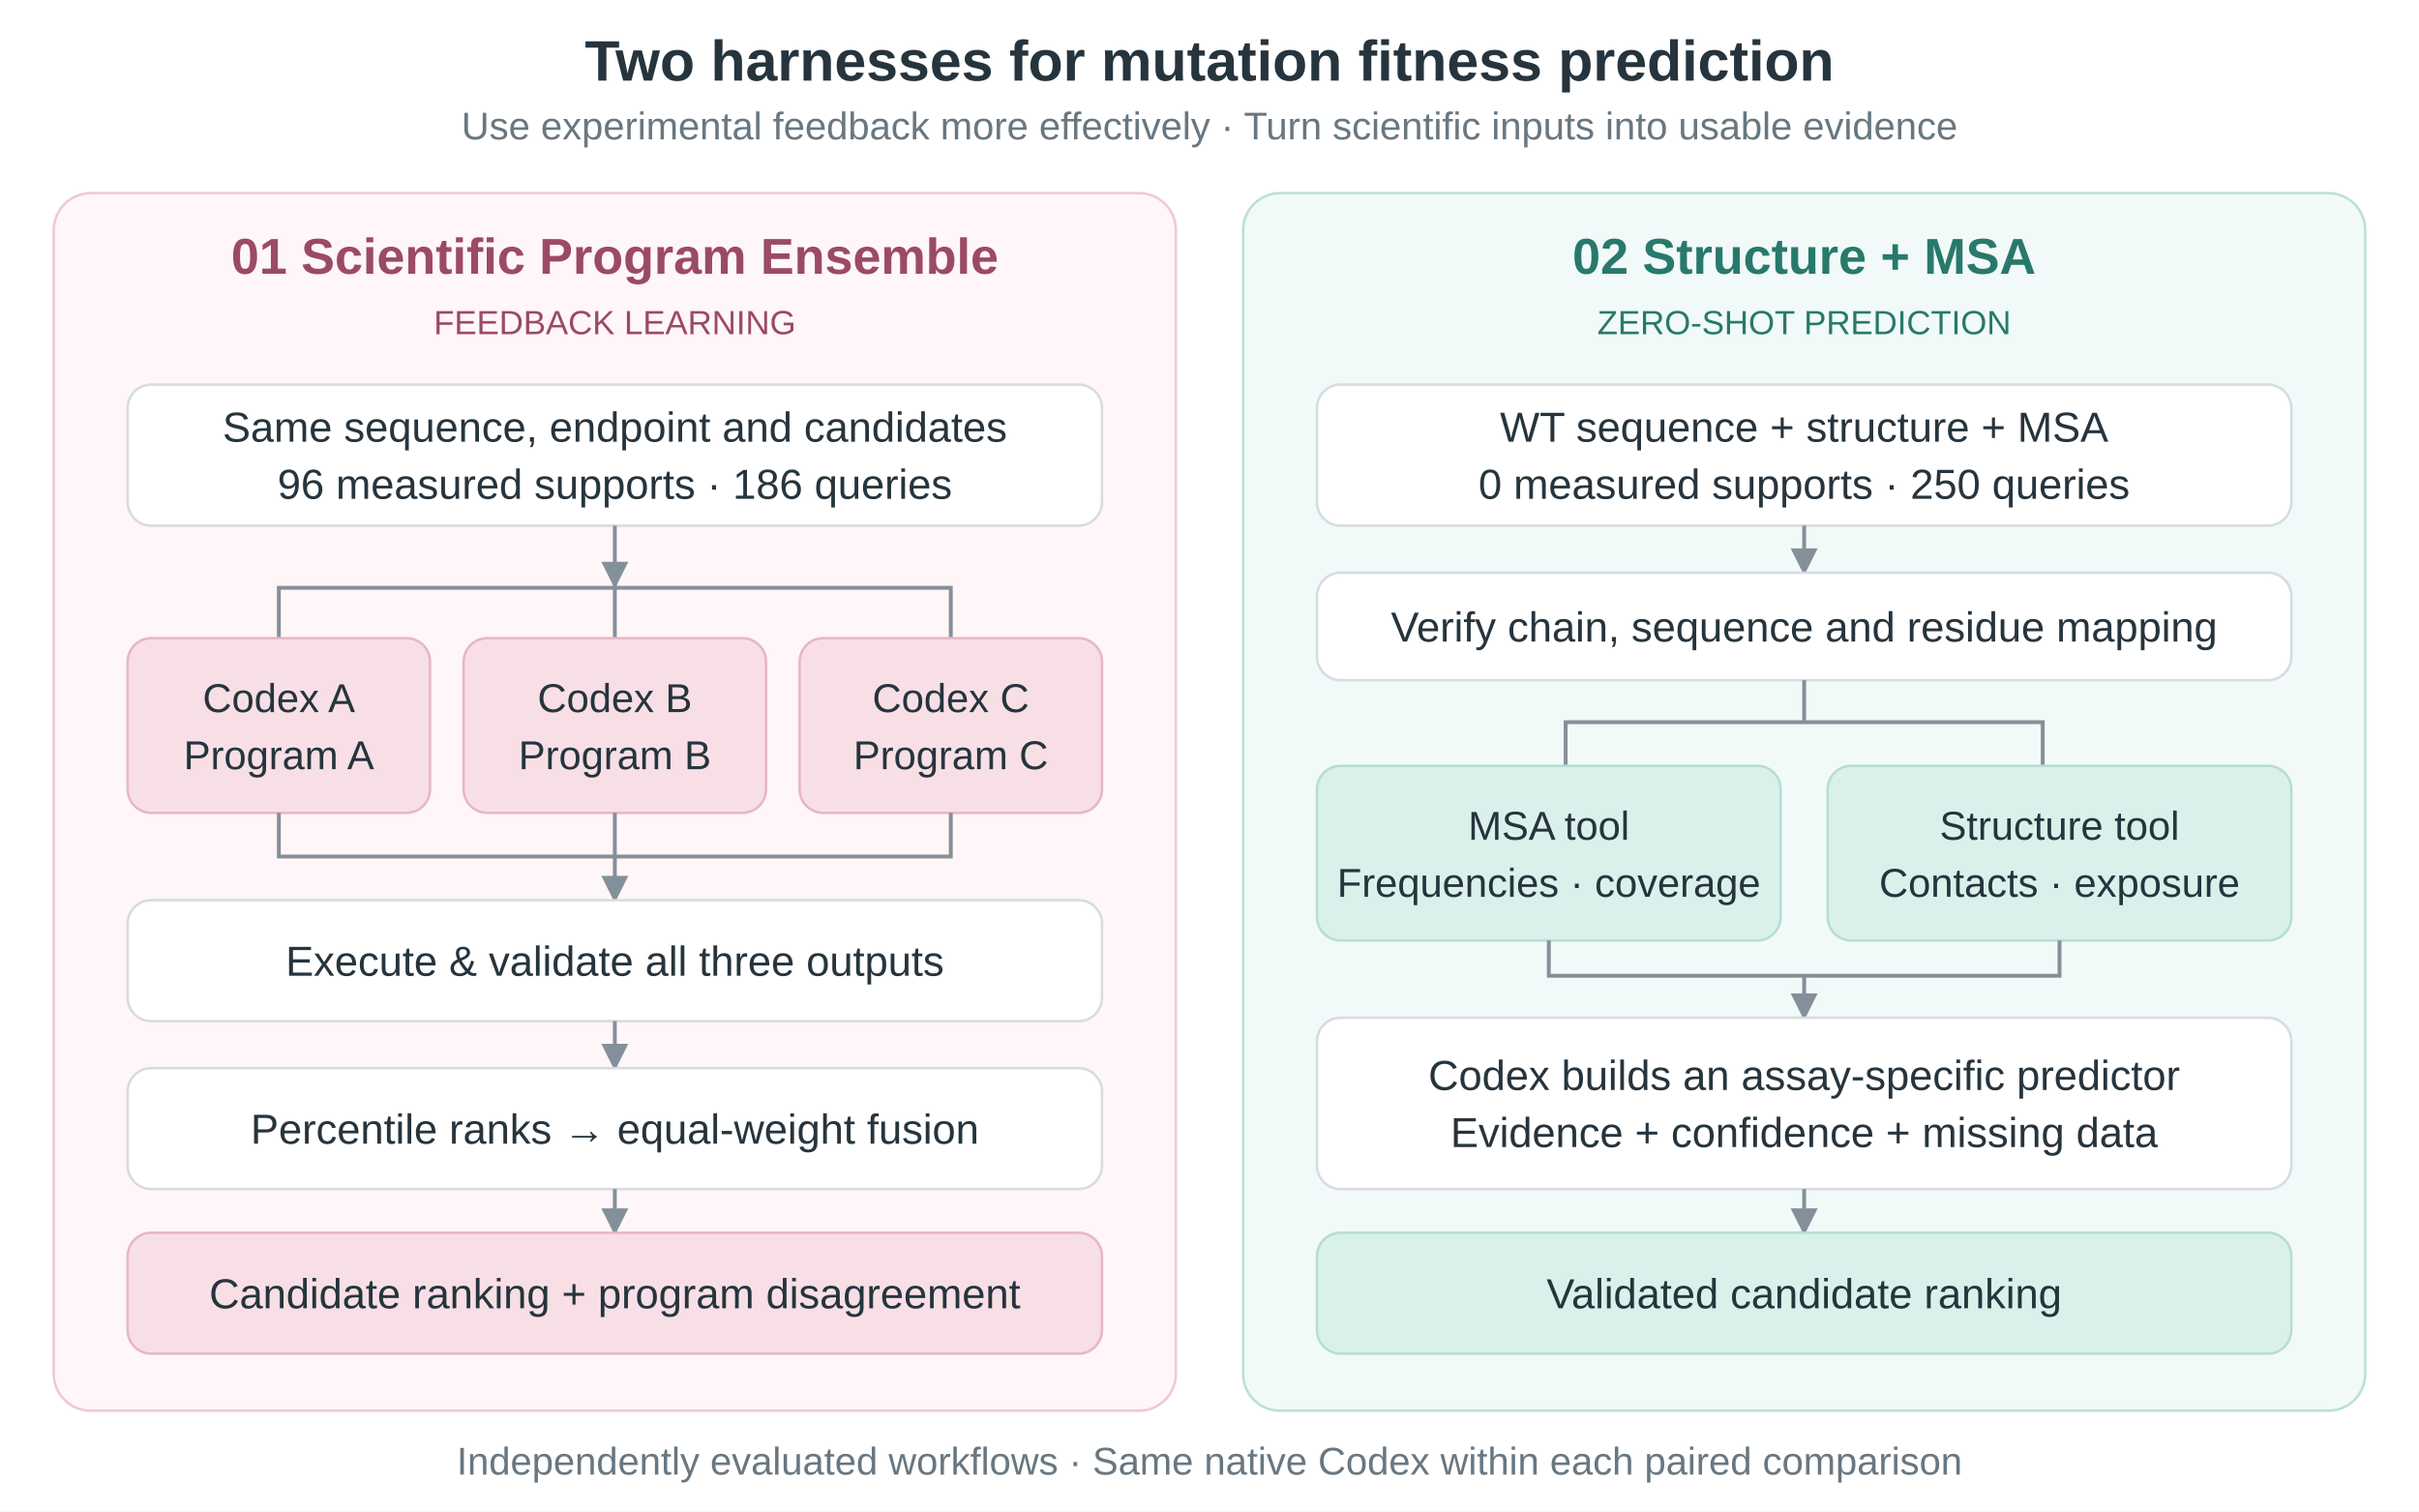
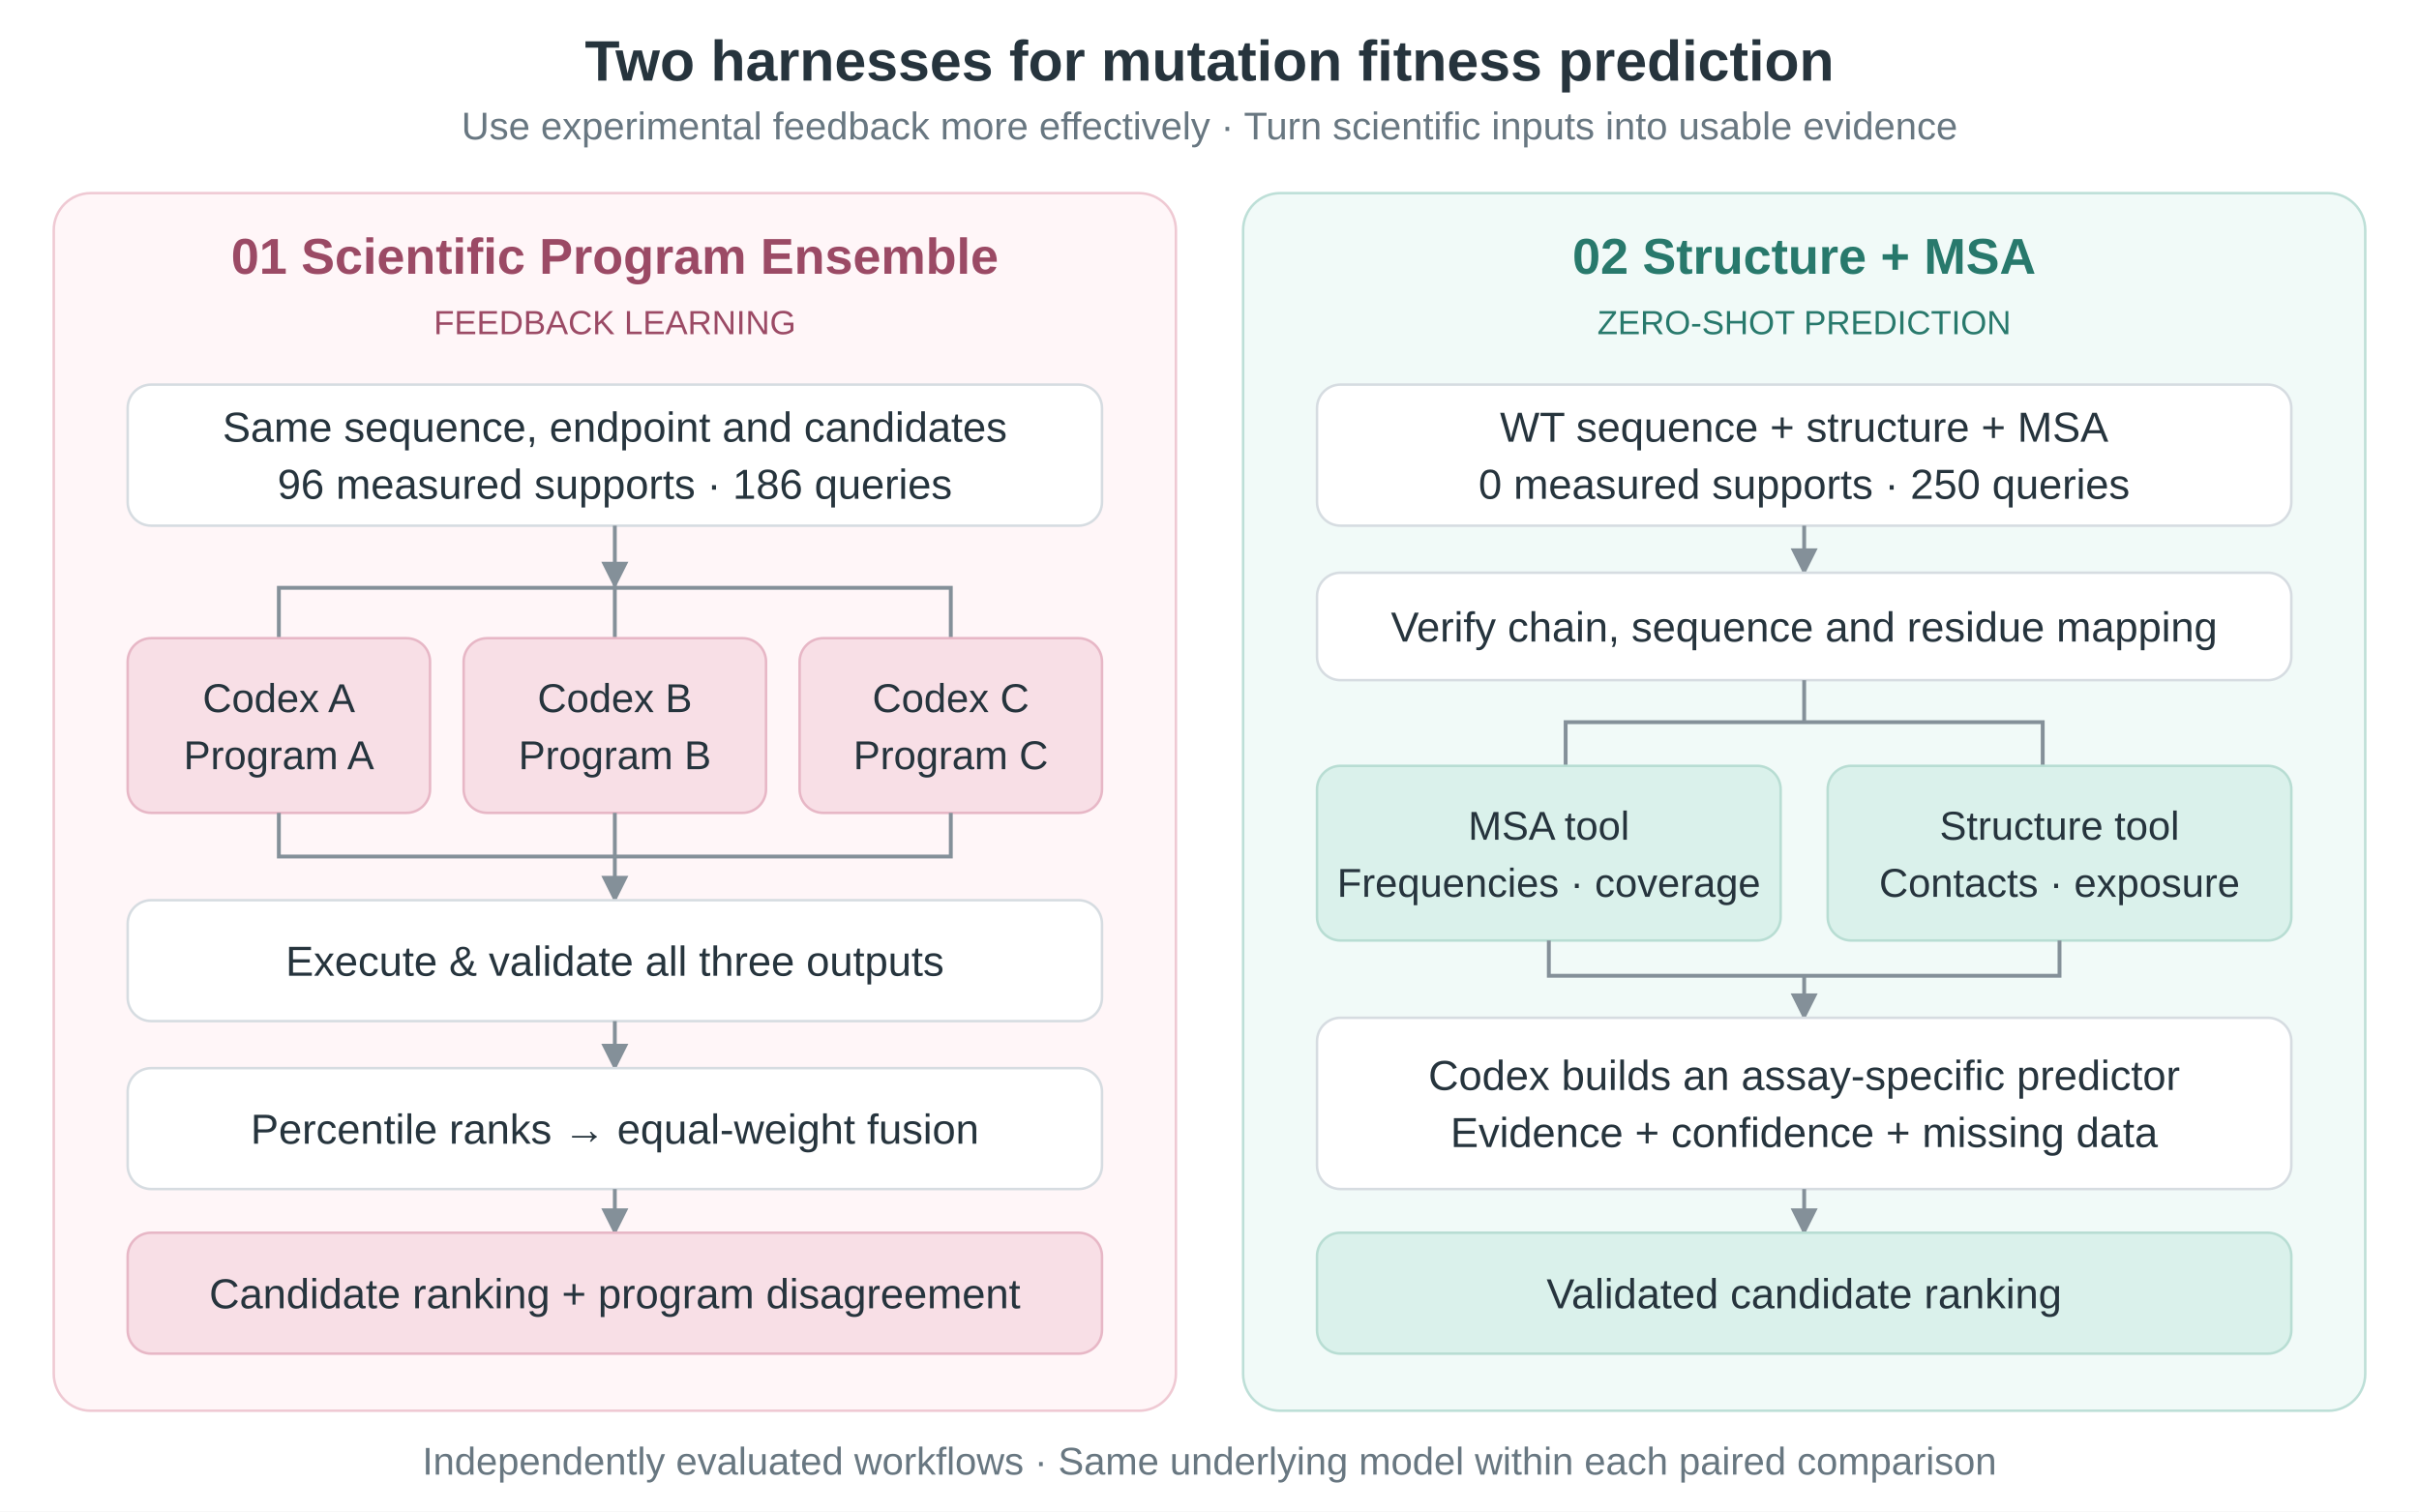
<svg xmlns="http://www.w3.org/2000/svg" width="1440" height="900" viewBox="0 0 1440 900" role="img" aria-label="Scientific Program Ensemble and Structure plus MSA: two independently evaluated harness workflows">
  <defs>
    <marker id="arrow" viewBox="0 0 10 10" refX="9" refY="5" markerWidth="7" markerHeight="7" orient="auto-start-reverse">
      <path d="M0 0L10 5L0 10" fill="#849099" />
    </marker>
  </defs>
  <rect width="1440" height="900" fill="white" />
  <g font-family="Arial, sans-serif">
    <text x="720" y="48" font-size="34" fill="#26343d" text-anchor="middle" font-weight="700">Two harnesses for mutation fitness prediction</text>
    <text x="720" y="83" font-size="23" fill="#687781" text-anchor="middle">Use experimental feedback more effectively · Turn scientific inputs into usable evidence</text>
    <rect x="32" y="115" width="668" height="725" rx="22" fill="#fff6f8" stroke="#efc9d3" stroke-width="1.5" />
    <rect x="740" y="115" width="668" height="725" rx="22" fill="#f1faf8" stroke="#bddfd7" stroke-width="1.5" />
    <text x="366" y="163" font-size="30" fill="#9b4a65" text-anchor="middle" font-weight="700">01  Scientific Program Ensemble</text>
    <text x="366" y="199" font-size="20" fill="#9b4a65" text-anchor="middle">FEEDBACK LEARNING</text>
    <text x="1074" y="163" font-size="30" fill="#28796c" text-anchor="middle" font-weight="700">02  Structure + MSA</text>
    <text x="1074" y="199" font-size="20" fill="#28796c" text-anchor="middle">ZERO-SHOT PREDICTION</text>
    <rect x="76" y="229" width="580" height="84" rx="14" fill="#fff" stroke="#d6dce1" stroke-width="1.5" />
    <text x="366.0" y="263.0" font-size="25" fill="#26343d" text-anchor="middle">Same sequence, endpoint and candidates</text>
    <text x="366.0" y="297.0" font-size="25" fill="#26343d" text-anchor="middle">96 measured supports · 186 queries</text>
    <path d="M366 313 L366 349" fill="none" stroke="#849099" stroke-width="2.3" marker-end="url(#arrow)" />
    <path d="M166 380V350H566V380 M366 350V380" fill="none" stroke="#849099" stroke-width="2.3" />
    <rect x="76" y="380" width="180" height="104" rx="14" fill="#f8dfe6" stroke="#e7b7c6" stroke-width="1.5" />
    <text x="166.0" y="424.0" font-size="24" fill="#26343d" text-anchor="middle">Codex A</text>
    <text x="166.0" y="458.0" font-size="24" fill="#26343d" text-anchor="middle">Program A</text>
    <path d="M166 484V510H366" fill="none" stroke="#849099" stroke-width="2.3" />
    <rect x="276" y="380" width="180" height="104" rx="14" fill="#f8dfe6" stroke="#e7b7c6" stroke-width="1.5" />
    <text x="366.0" y="424.0" font-size="24" fill="#26343d" text-anchor="middle">Codex B</text>
    <text x="366.0" y="458.0" font-size="24" fill="#26343d" text-anchor="middle">Program B</text>
    <path d="M366 484V510H366" fill="none" stroke="#849099" stroke-width="2.3" />
    <rect x="476" y="380" width="180" height="104" rx="14" fill="#f8dfe6" stroke="#e7b7c6" stroke-width="1.5" />
    <text x="566.0" y="424.0" font-size="24" fill="#26343d" text-anchor="middle">Codex C</text>
    <text x="566.0" y="458.0" font-size="24" fill="#26343d" text-anchor="middle">Program C</text>
    <path d="M566 484V510H366" fill="none" stroke="#849099" stroke-width="2.3" />
    <path d="M366 510 L366 536" fill="none" stroke="#849099" stroke-width="2.3" marker-end="url(#arrow)" />
    <rect x="76" y="536" width="580" height="72" rx="14" fill="#fff" stroke="#d6dce1" stroke-width="1.5" />
    <text x="366.0" y="581.0" font-size="25" fill="#26343d" text-anchor="middle">Execute &amp; validate all three outputs</text>
    <path d="M366 608 L366 636" fill="none" stroke="#849099" stroke-width="2.3" marker-end="url(#arrow)" />
    <rect x="76" y="636" width="580" height="72" rx="14" fill="#fff" stroke="#d6dce1" stroke-width="1.5" />
    <text x="366.0" y="681.0" font-size="25" fill="#26343d" text-anchor="middle">Percentile ranks → equal-weight fusion</text>
    <path d="M366 708 L366 734" fill="none" stroke="#849099" stroke-width="2.3" marker-end="url(#arrow)" />
    <rect x="76" y="734" width="580" height="72" rx="14" fill="#f8dfe6" stroke="#e7b7c6" stroke-width="1.5" />
    <text x="366.0" y="779.0" font-size="25" fill="#26343d" text-anchor="middle">Candidate ranking + program disagreement</text>
    <rect x="784" y="229" width="580" height="84" rx="14" fill="#fff" stroke="#d6dce1" stroke-width="1.5" />
    <text x="1074.0" y="263.0" font-size="25" fill="#26343d" text-anchor="middle">WT sequence + structure + MSA</text>
    <text x="1074.0" y="297.0" font-size="25" fill="#26343d" text-anchor="middle">0 measured supports · 250 queries</text>
    <path d="M1074 313 L1074 341" fill="none" stroke="#849099" stroke-width="2.3" marker-end="url(#arrow)" />
    <rect x="784" y="341" width="580" height="64" rx="14" fill="#fff" stroke="#d6dce1" stroke-width="1.5" />
    <text x="1074.0" y="382.0" font-size="25" fill="#26343d" text-anchor="middle">Verify chain, sequence and residue mapping</text>
    <path d="M1074 405V430H932V456 M1074 430H1216V456" fill="none" stroke="#849099" stroke-width="2.3" />
    <rect x="784" y="456" width="276" height="104" rx="14" fill="#daf1eb" stroke="#b8ddd3" stroke-width="1.5" />
    <text x="922.0" y="500.0" font-size="24" fill="#26343d" text-anchor="middle">MSA tool</text>
    <text x="922.0" y="534.0" font-size="24" fill="#26343d" text-anchor="middle">Frequencies · coverage</text>
    <rect x="1088" y="456" width="276" height="104" rx="14" fill="#daf1eb" stroke="#b8ddd3" stroke-width="1.5" />
    <text x="1226.0" y="500.0" font-size="24" fill="#26343d" text-anchor="middle">Structure tool</text>
    <text x="1226.0" y="534.0" font-size="24" fill="#26343d" text-anchor="middle">Contacts · exposure</text>
    <path d="M922 560V581H1226V560" fill="none" stroke="#849099" stroke-width="2.3" />
    <path d="M1074 581V606" fill="none" stroke="#849099" stroke-width="2.3" marker-end="url(#arrow)" />
    <rect x="784" y="606" width="580" height="102" rx="14" fill="#fff" stroke="#d6dce1" stroke-width="1.5" />
    <text x="1074.0" y="649.0" font-size="25" fill="#26343d" text-anchor="middle">Codex builds an assay-specific predictor</text>
    <text x="1074.0" y="683.0" font-size="25" fill="#26343d" text-anchor="middle">Evidence + confidence + missing data</text>
    <path d="M1074 708 L1074 734" fill="none" stroke="#849099" stroke-width="2.3" marker-end="url(#arrow)" />
    <rect x="784" y="734" width="580" height="72" rx="14" fill="#daf1eb" stroke="#b8ddd3" stroke-width="1.5" />
    <text x="1074.0" y="779.0" font-size="25" fill="#26343d" text-anchor="middle">Validated candidate ranking</text>
-     <text x="720" y="878" font-size="23" fill="#687781" text-anchor="middle">Independently evaluated workflows · Same native Codex within each paired comparison</text>
+     <text x="720" y="878" font-size="23" fill="#687781" text-anchor="middle">Independently evaluated workflows · Same underlying model within each paired comparison</text>
  </g>
</svg>
